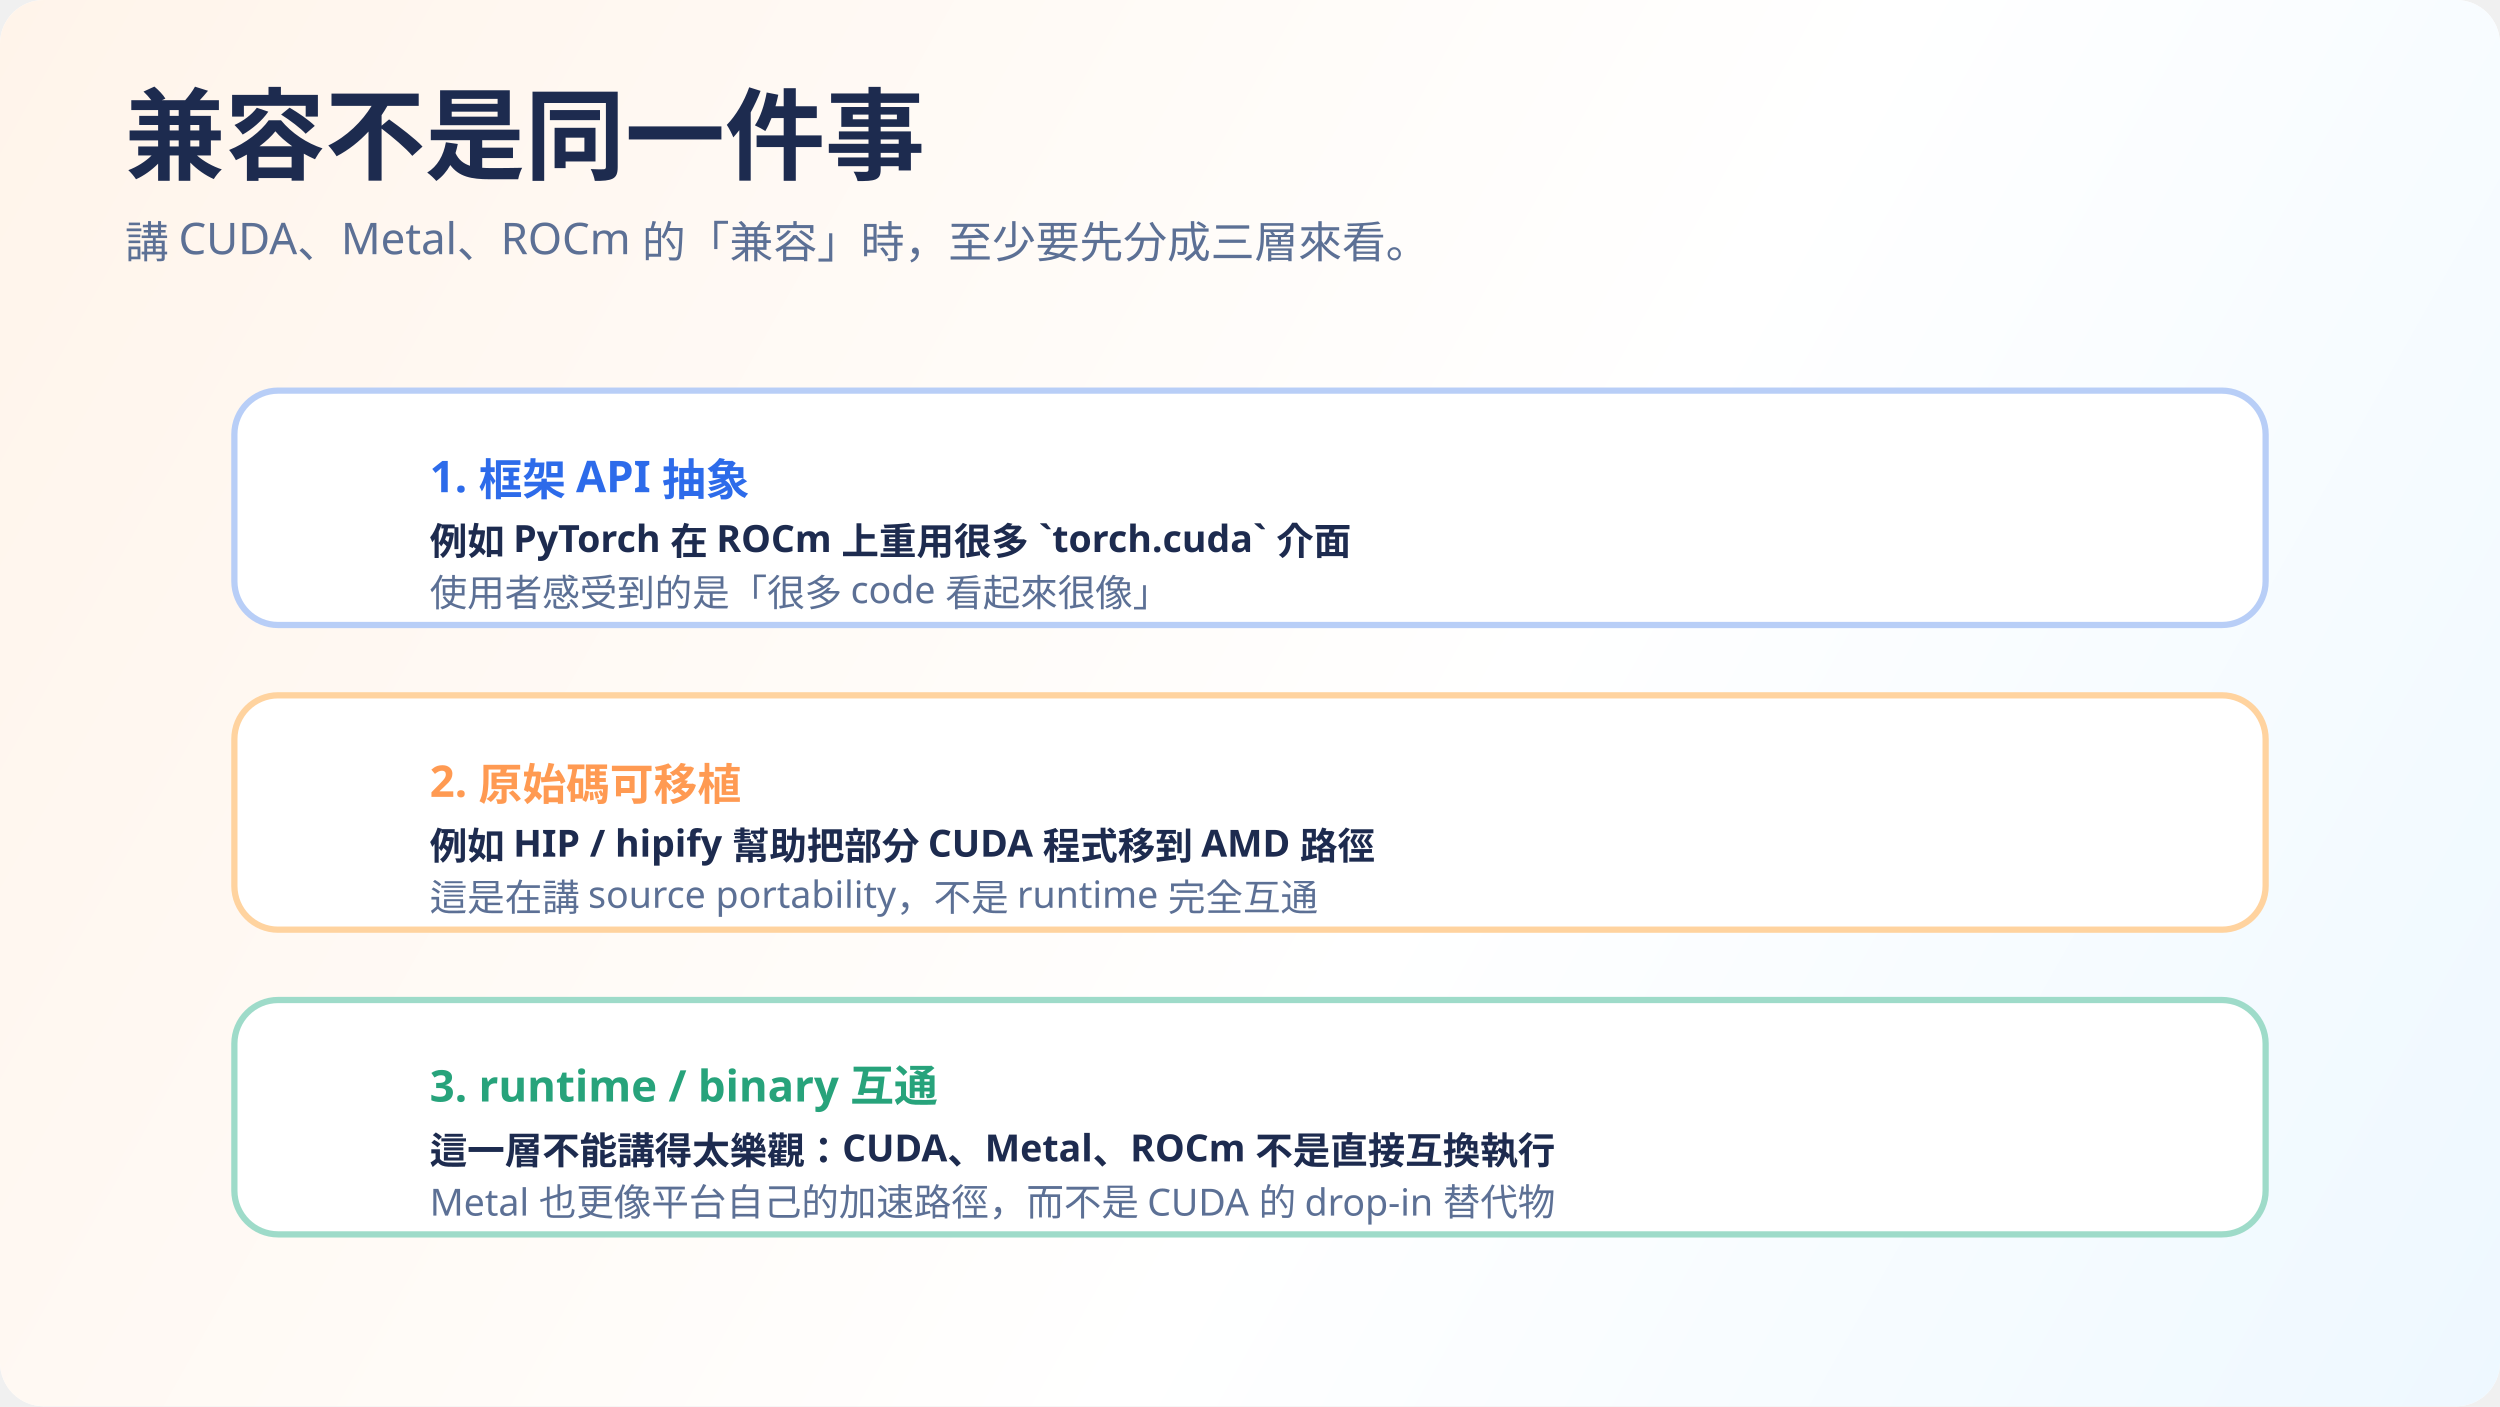
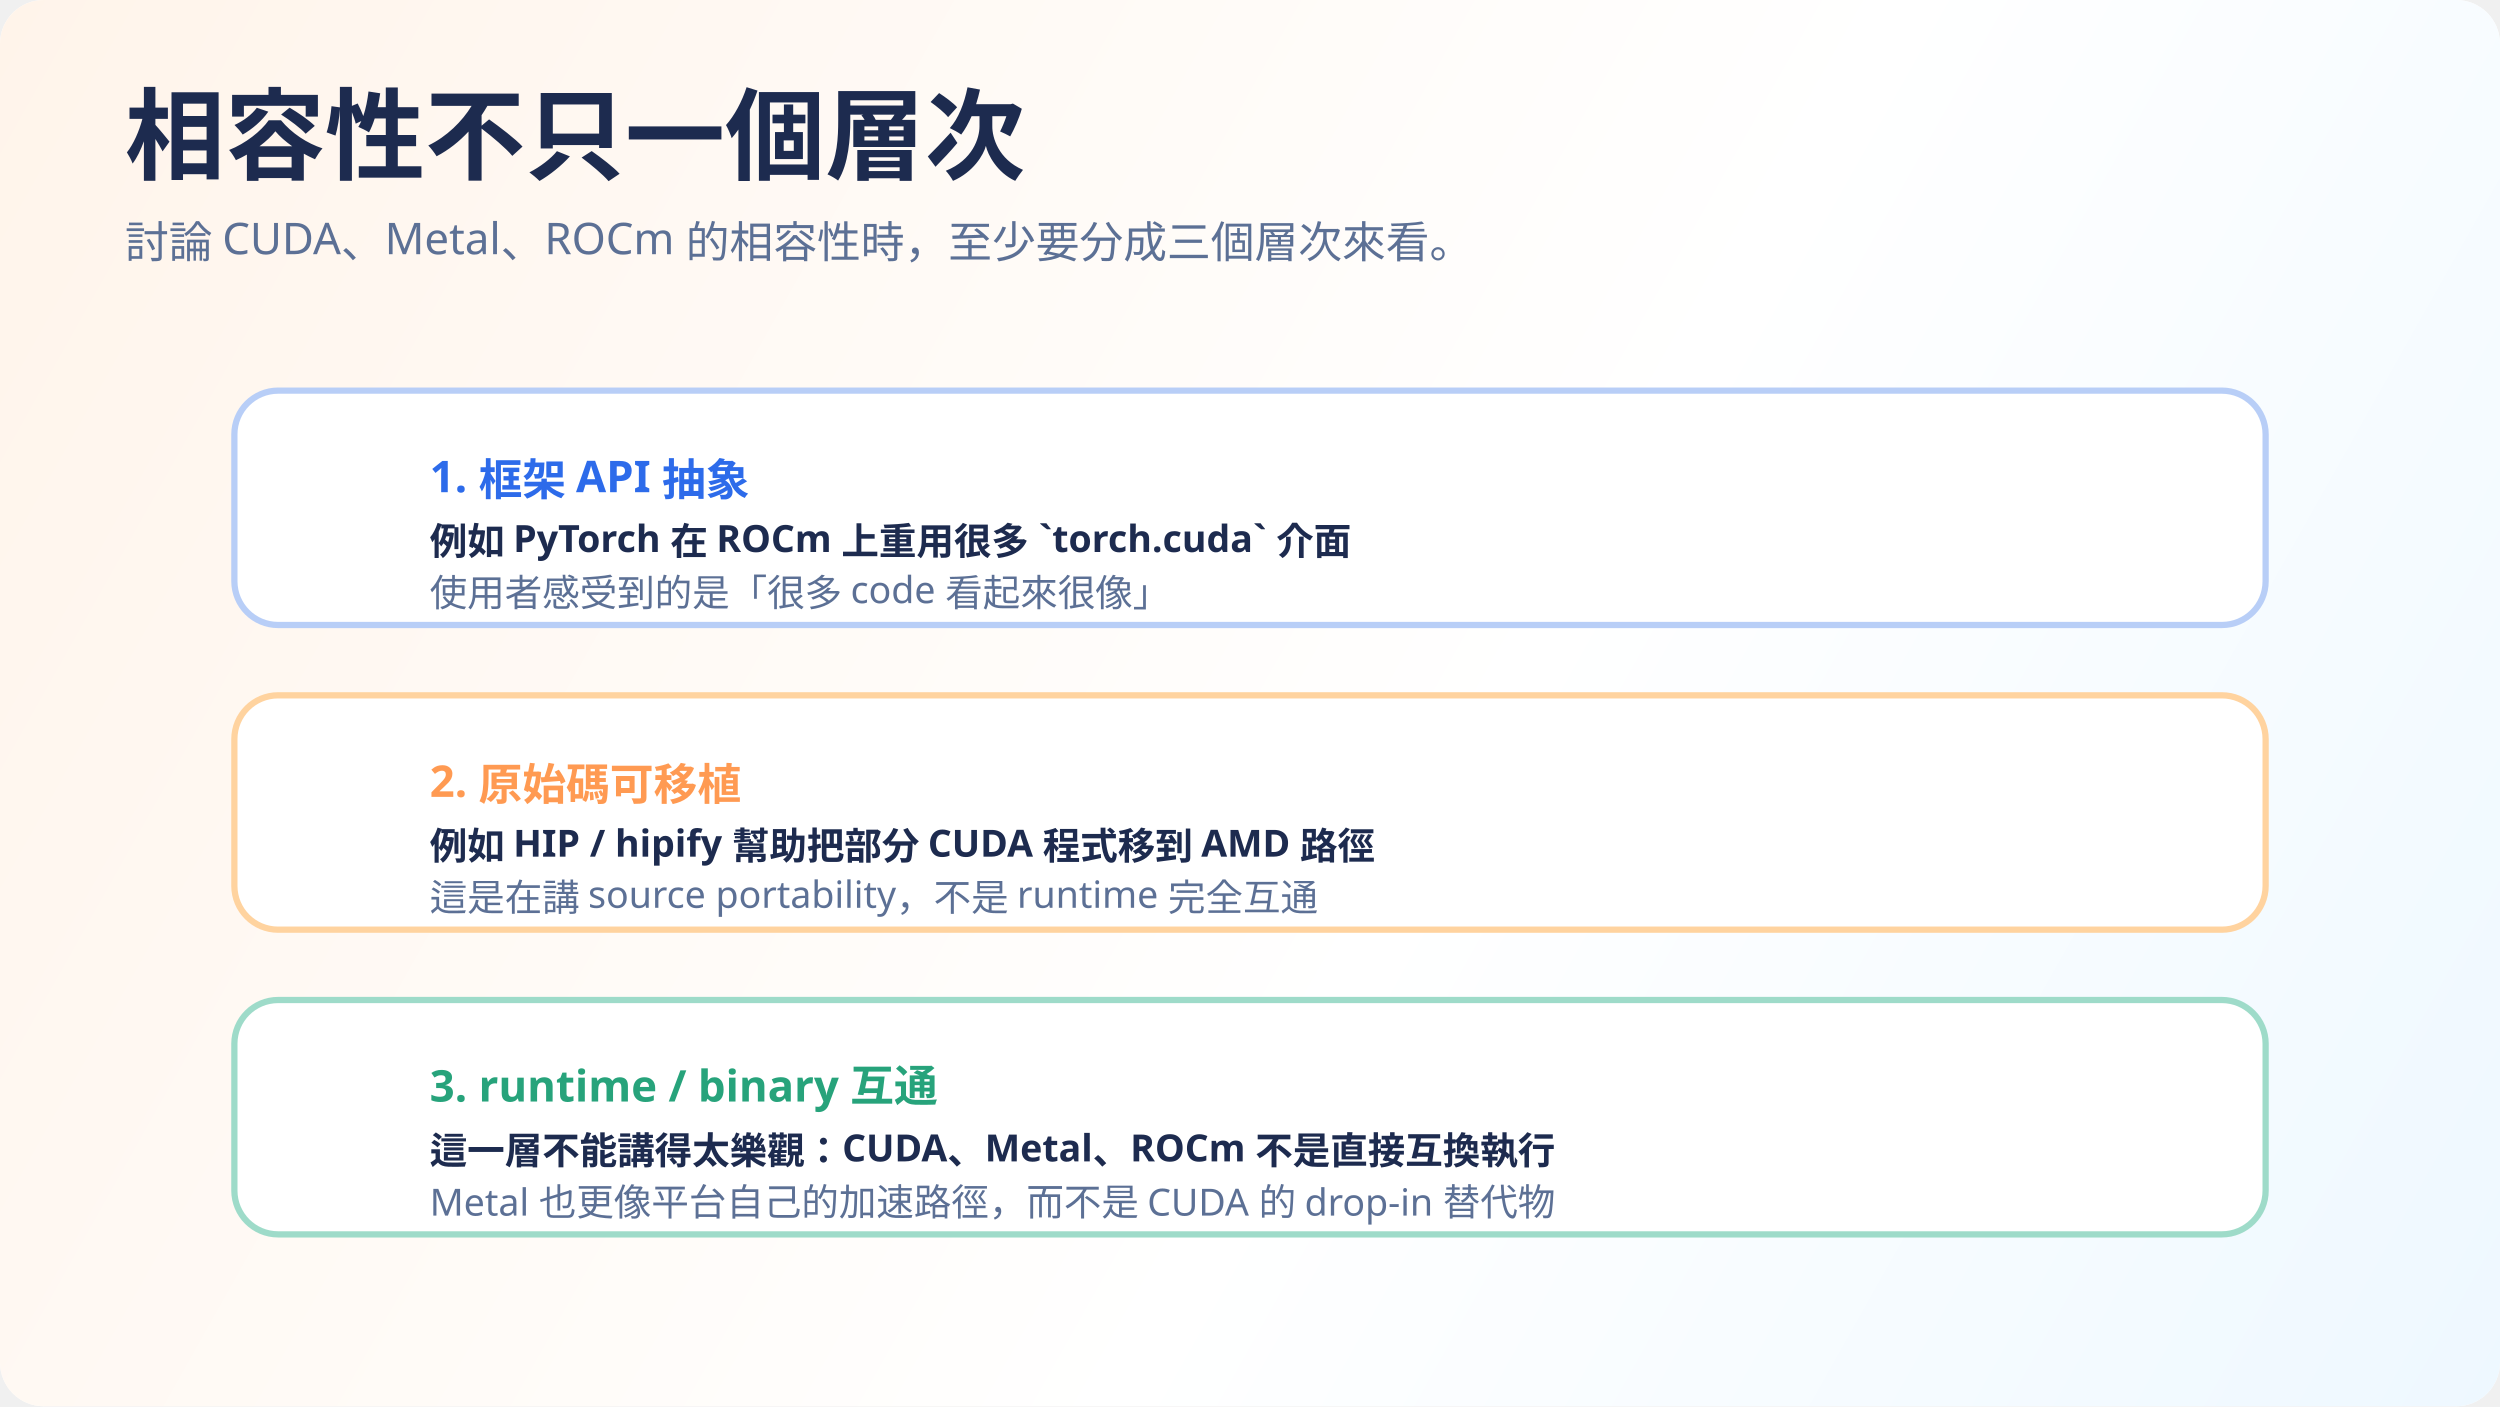
<svg xmlns="http://www.w3.org/2000/svg" width="1600" height="900" viewBox="0 0 1600 900" fill="none">
  <rect width="1600" height="900" rx="28" fill="#FFFDFC" />
  <rect width="1600" height="900" rx="28" fill="url(#bg)" />
-   <text x="80" y="110" fill="#1D2B4F" font-family="'Noto Sans TC','PingFang TC','Microsoft JhengHei',sans-serif" font-size="64" font-weight="800">兼容不是同一件事</text>
-   <text x="80" y="165" fill="#5C7095" font-family="'Noto Sans TC','PingFang TC','Microsoft JhengHei',sans-serif" font-size="28" font-weight="500">講 CUDA、Metal、ROCm 的「兼容」時，至少要先分成三層來看。</text>
+   <text x="80" y="110" fill="#1D2B4F" font-family="'Noto Sans TC','PingFang TC','Microsoft JhengHei',sans-serif" font-size="64" font-weight="800">相容性不只一個層次</text>
+   <text x="80" y="165" fill="#5C7095" font-family="'Noto Sans TC','PingFang TC','Microsoft JhengHei',sans-serif" font-size="28" font-weight="500">討論 CUDA、Metal、ROCm 的相容性時，至少要分成三個層次來看。</text>
  <rect x="150" y="250" width="1300" height="150" rx="28" fill="#FFFFFF" stroke="#B8CEF7" stroke-width="4" />
  <rect x="150" y="445" width="1300" height="150" rx="28" fill="#FFFFFF" stroke="#FFD39F" stroke-width="4" />
  <rect x="150" y="640" width="1300" height="150" rx="28" fill="#FFFFFF" stroke="#9EDBC9" stroke-width="4" />
  <text x="275" y="315" fill="#2D6BEA" font-family="'Noto Sans TC','PingFang TC','Microsoft JhengHei',sans-serif" font-size="28" font-weight="800">1. 框架 API 抽象</text>
  <text x="275" y="355" fill="#1D2B4F" font-family="'Noto Sans TC','PingFang TC','Microsoft JhengHei',sans-serif" font-size="24" font-weight="700">例如 PyTorch 在 ROCm 上重用很多 `torch.cuda` 介面</text>
  <text x="275" y="388" fill="#5C7095" font-family="'Noto Sans TC','PingFang TC','Microsoft JhengHei',sans-serif" font-size="24" font-weight="500">使用者感受到的是「很多 code 看起來很像」</text>
  <text x="275" y="510" fill="#FF9A52" font-family="'Noto Sans TC','PingFang TC','Microsoft JhengHei',sans-serif" font-size="28" font-weight="800">2. 原始碼可移植</text>
  <text x="275" y="550" fill="#1D2B4F" font-family="'Noto Sans TC','PingFang TC','Microsoft JhengHei',sans-serif" font-size="24" font-weight="700">例如 HIP / hipify 幫助把部分 CUDA 程式移到 AMD 路徑</text>
  <text x="275" y="583" fill="#5C7095" font-family="'Noto Sans TC','PingFang TC','Microsoft JhengHei',sans-serif" font-size="24" font-weight="500">這是在講 source portability，不是 runtime 完全互通</text>
  <text x="275" y="705" fill="#27A37B" font-family="'Noto Sans TC','PingFang TC','Microsoft JhengHei',sans-serif" font-size="28" font-weight="800">3. runtime / binary 互通</text>
  <text x="275" y="745" fill="#1D2B4F" font-family="'Noto Sans TC','PingFang TC','Microsoft JhengHei',sans-serif" font-size="24" font-weight="700">這一層不能講得太樂觀：CUDA、Metal、ROCm 不是直接互換執行</text>
  <text x="275" y="778" fill="#5C7095" font-family="'Noto Sans TC','PingFang TC','Microsoft JhengHei',sans-serif" font-size="24" font-weight="500">Metal 也更像平台自己的加速路徑，而不是 CUDA 的 drop-in 替代物</text>
  <defs>
    <linearGradient id="bg" x1="0" y1="0" x2="1600" y2="900" gradientUnits="userSpaceOnUse">
      <stop stop-color="#FFF4EA" />
      <stop offset="0.58" stop-color="#FFFFFF" />
      <stop offset="1" stop-color="#EEF8FF" />
    </linearGradient>
  </defs>
</svg>
